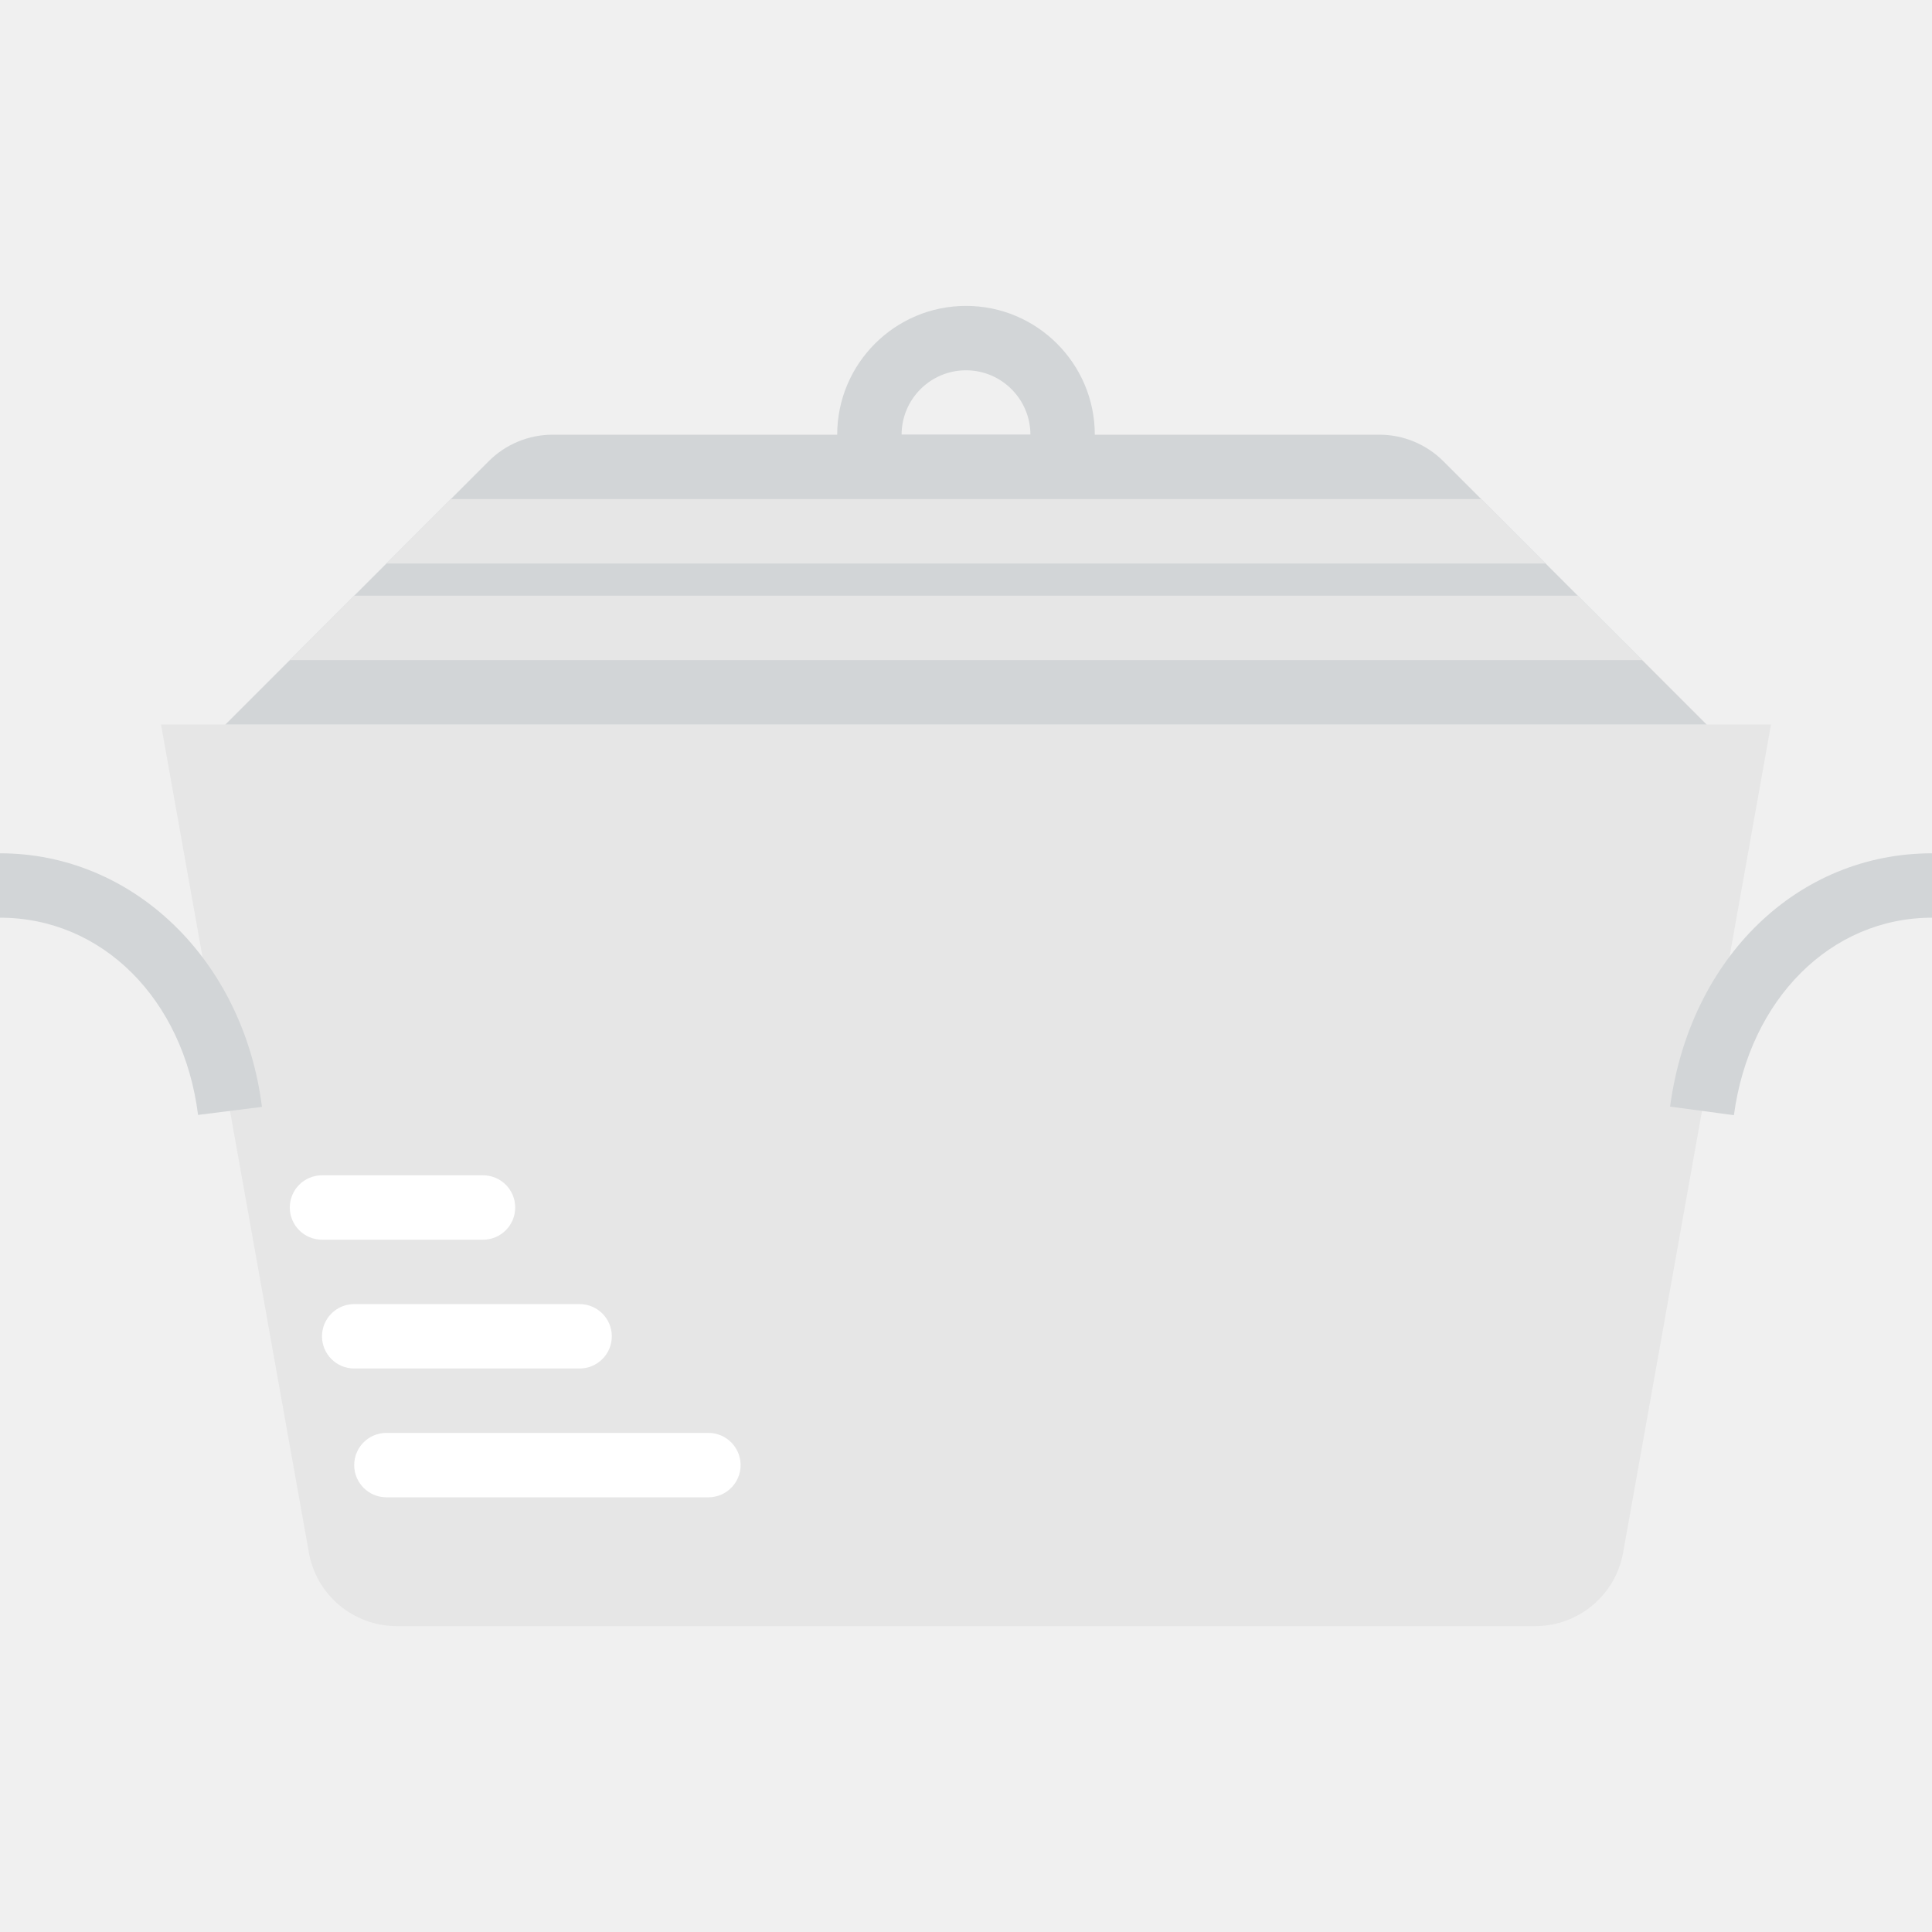
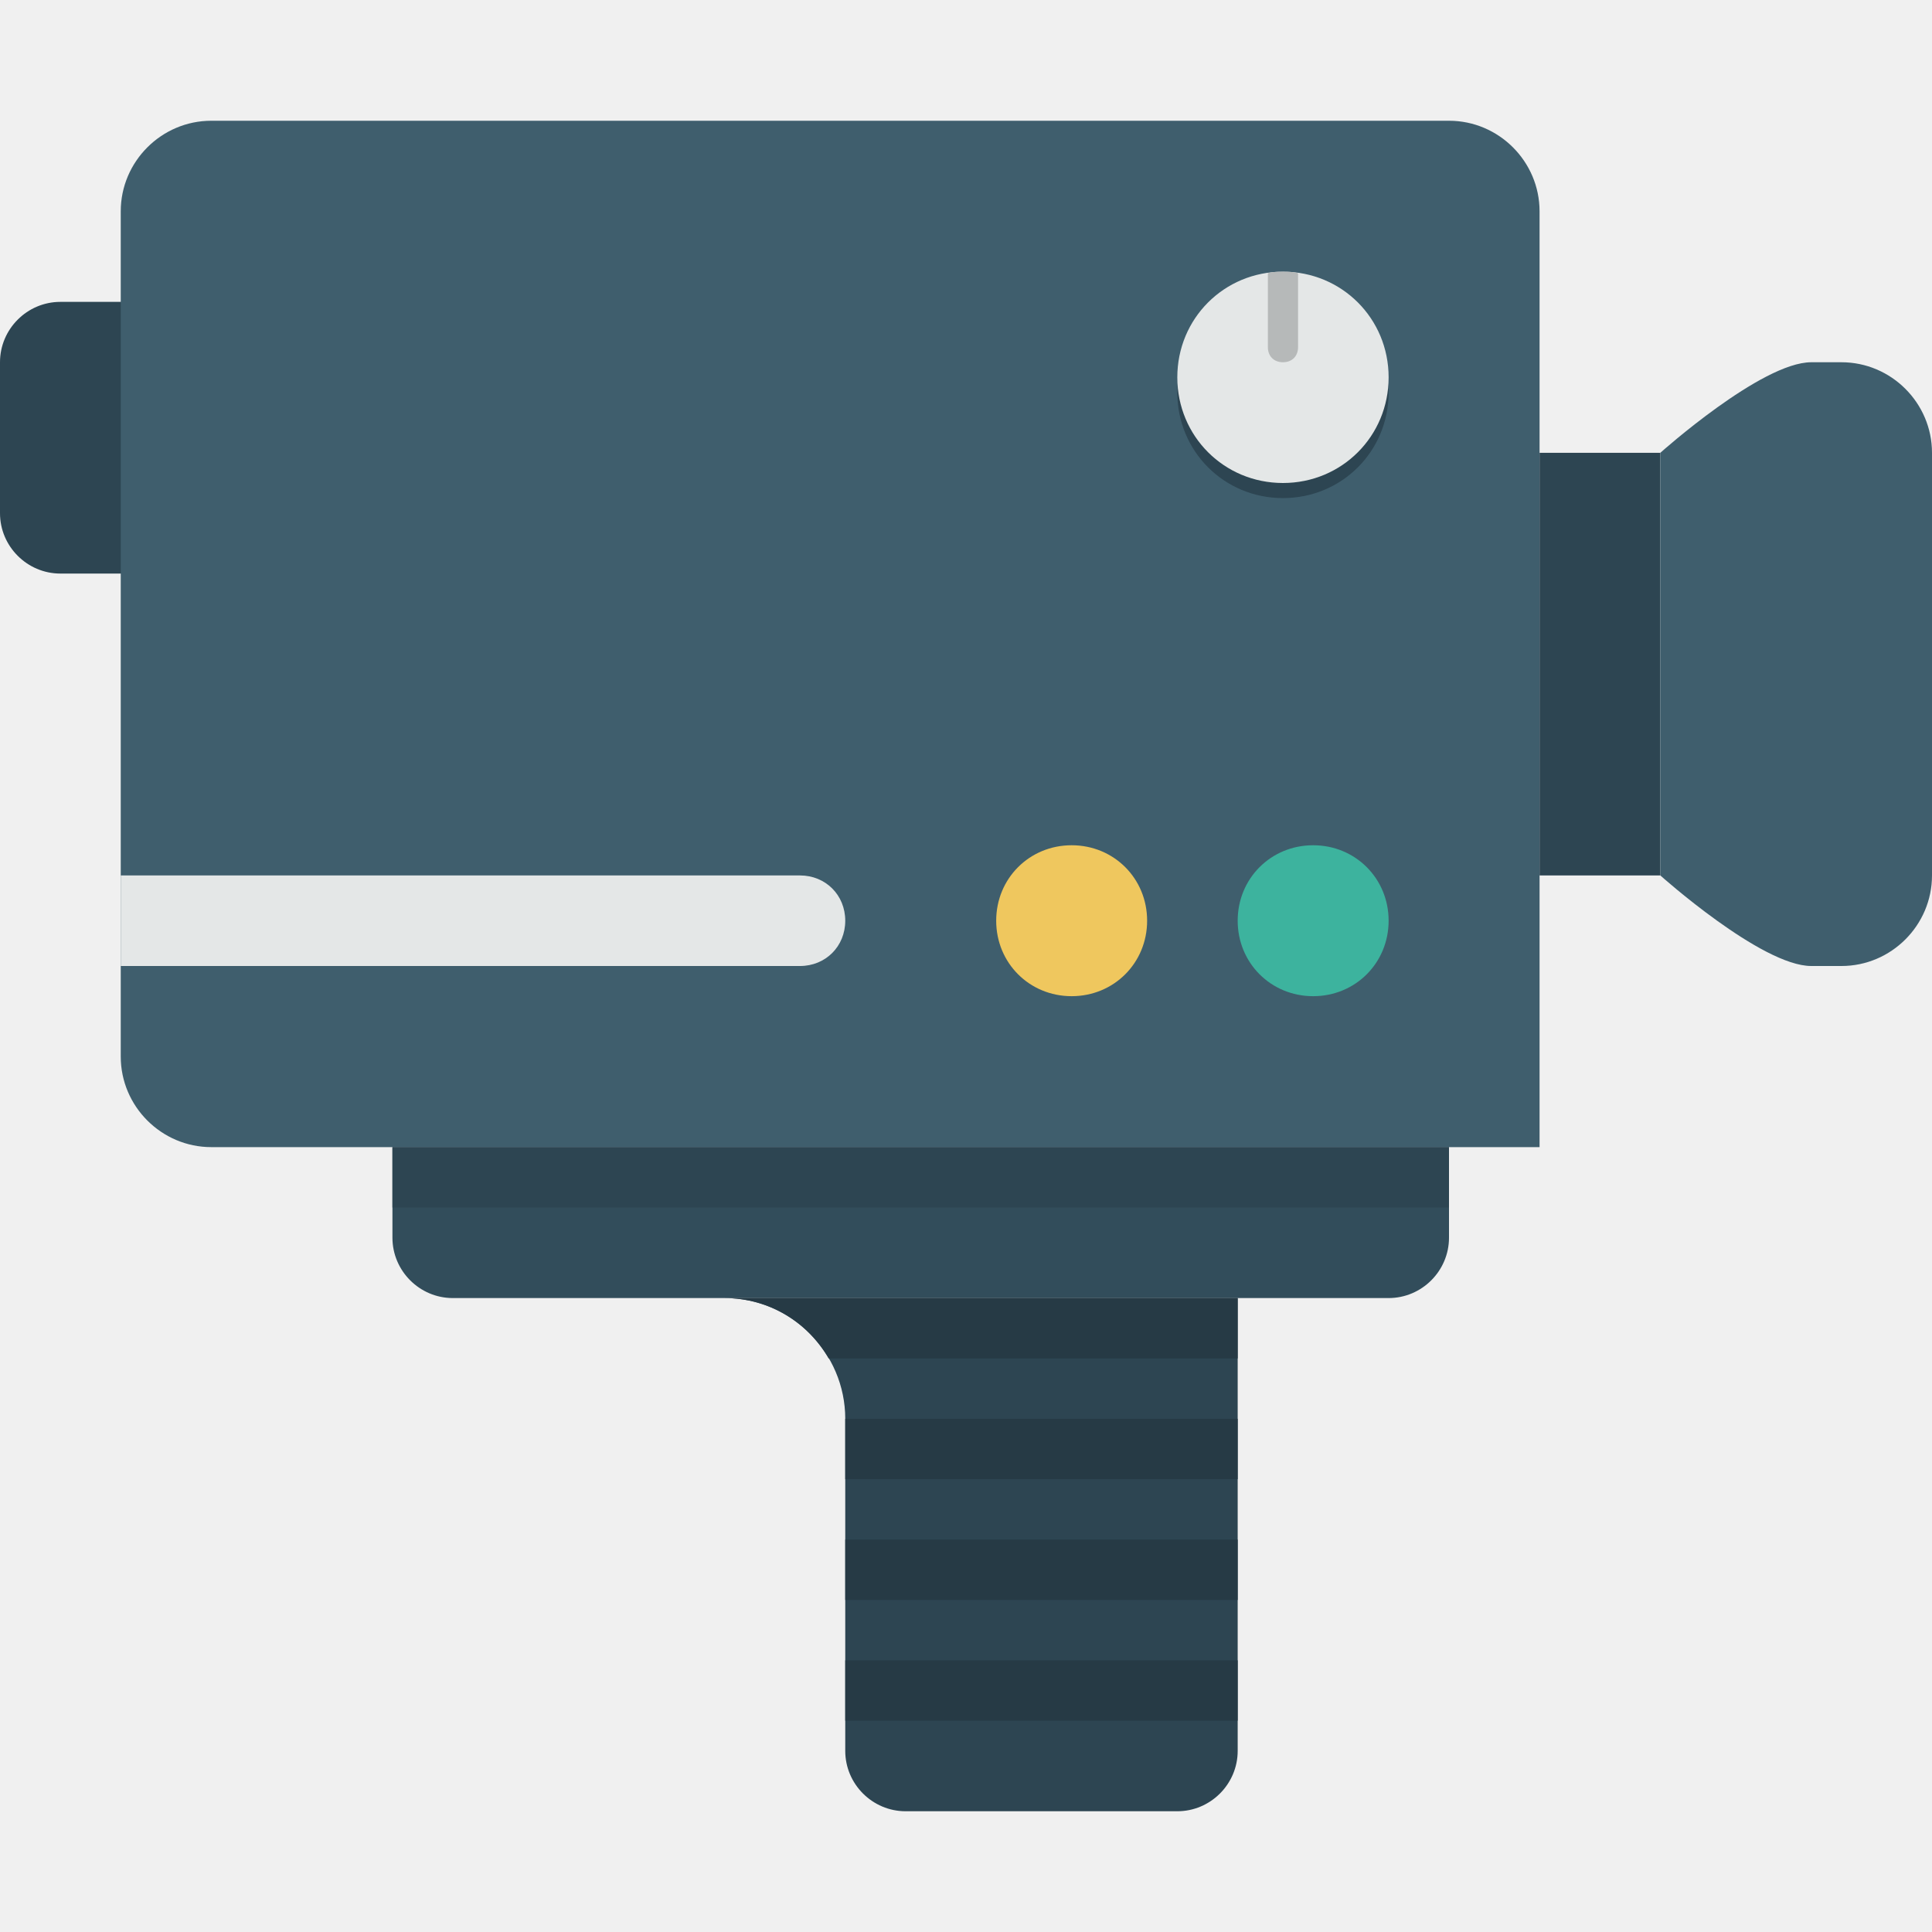
- <svg xmlns="http://www.w3.org/2000/svg" version="1.1" id="Capa_1" x="0px" y="0px" viewBox="0 0 60 60" style="enable-background:new 0 0 60 60;" xml:space="preserve">
-   <g>
-     <path style="fill:#E6E6E6;" d="M47.68,50.5H12.32c-1.342,0-2.492-0.962-2.728-2.284L5,22.5h50l-4.592,25.716   C50.172,49.538,49.022,50.5,47.68,50.5z" />
-     <path style="fill:#D2D5D7;" d="M53,22.5H7l8.178-8.178c0.526-0.526,1.24-0.822,1.985-0.822h25.675c0.744,0,1.458,0.296,1.985,0.822   L53,22.5z" />
-     <path style="fill:#D2D5D7;" d="M34,15.5h-8v-2c0-2.206,1.794-4,4-4s4,1.794,4,4V15.5z M28,13.5h4c0-1.103-0.897-2-2-2   S28,12.397,28,13.5z" />
-     <path style="fill:#D2D5D7;" d="M53.848,34.633l-1.982-0.266C52.488,29.735,55.833,26.5,60,26.5v2   C56.863,28.5,54.333,31.022,53.848,34.633z" />
-     <path style="fill:#D2D5D7;" d="M6.151,34.625C5.696,31.019,3.167,28.5,0,28.5v-2c4.138,0,7.56,3.312,8.135,7.875L6.151,34.625z" />
-     <path style="fill:#FFFFFF;" d="M22,46.5H12c-0.552,0-1-0.447-1-1s0.448-1,1-1h10c0.552,0,1,0.447,1,1S22.552,46.5,22,46.5z" />
-     <path style="fill:#FFFFFF;" d="M18,42.5h-7c-0.552,0-1-0.447-1-1s0.448-1,1-1h7c0.552,0,1,0.447,1,1S18.552,42.5,18,42.5z" />
-     <path style="fill:#FFFFFF;" d="M15,38.5h-5c-0.552,0-1-0.447-1-1s0.448-1,1-1h5c0.552,0,1,0.447,1,1S15.552,38.5,15,38.5z" />
-     <polygon style="fill:#E6E6E6;" points="12,17.5 48,17.5 46,15.5 14,15.5  " />
-     <polygon style="fill:#E6E6E6;" points="9,20.5 51,20.5 49,18.5 11,18.5  " />
-   </g>
+ <svg xmlns="http://www.w3.org/2000/svg" version="1.1" id="Layer_1" x="0px" y="0px" viewBox="0 0 504.123 504.123" style="enable-background:new 0 0 504.123 504.123;" xml:space="preserve">
+   <path style="fill:#2D4552;" d="M220.554,338.708v118.154c0,8.665,7.089,15.754,15.754,15.754H307.2  c8.665,0,15.754-7.089,15.754-15.754V338.708H220.554z M220.554,338.708h-31.508c17.329,0,31.508,14.178,31.508,31.508V338.708z" />
+   <path style="fill:#324D5B;" d="M378.092,299.323v23.631c0,8.665-7.089,15.754-15.754,15.754H118.154  c-8.665,0-15.754-7.089-15.754-15.754v-23.631H378.092z" />
+   <path style="fill:#2D4552;" d="M15.754,78.769h47.262c8.665,0,15.754,7.089,15.754,15.754v39.385  c0,8.665-7.089,15.754-15.754,15.754H15.754C7.089,149.662,0,142.572,0,133.908V94.523C0,85.858,7.089,78.769,15.754,78.769z" />
+   <path style="fill:#3F5E6D;" d="M55.138,31.508h322.954c12.997,0,23.631,10.634,23.631,23.631v244.185H55.138  c-12.997,0-23.631-10.634-23.631-23.631V55.138C31.508,42.142,42.142,31.508,55.138,31.508z" />
+   <path style="fill:#3DB39E;" d="M342.646,220.554c11.028,0,19.692,8.665,19.692,19.692s-8.665,19.692-19.692,19.692  s-19.692-8.665-19.692-19.692S331.618,220.554,342.646,220.554z" />
+   <path style="fill:#2D4552;" d="M334.769,74.831c15.36,0,27.569,12.209,27.569,27.569s-12.209,27.569-27.569,27.569  S307.2,117.76,307.2,102.4S319.409,74.831,334.769,74.831z" />
+   <path style="fill:#EFC75E;" d="M279.631,220.554c11.028,0,19.692,8.665,19.692,19.692s-8.665,19.692-19.692,19.692  s-19.692-8.665-19.692-19.692S268.603,220.554,279.631,220.554z" />
+   <path style="fill:#E4E7E7;" d="M334.769,70.892c15.36,0,27.569,12.209,27.569,27.569s-12.209,27.569-27.569,27.569  S307.2,113.822,307.2,98.462S319.409,70.892,334.769,70.892z" />
+   <path style="fill:#2D4552;" d="M401.723,118.154h31.508v110.277h-31.508V118.154z" />
+   <path style="fill:#3F5E6D;" d="M472.615,94.523h7.877c12.997,0,23.631,10.634,23.631,23.631v110.277  c0,12.997-10.634,23.631-23.631,23.631h-7.877c-12.997,0-39.385-23.631-39.385-23.631V118.154  C433.231,118.154,459.618,94.523,472.615,94.523z" />
+   <path style="fill:#B6B9B9;" d="M334.769,70.892c-1.182,0-2.757,0-3.938,0.394v19.298c0,2.363,1.575,3.938,3.938,3.938  s3.938-1.575,3.938-3.938V71.286C337.526,70.892,335.951,70.892,334.769,70.892z" />
+   <path style="fill:#263A45;" d="M220.554,401.723h102.4v15.754h-102.4L220.554,401.723L220.554,401.723z M220.554,433.23h102.4  v15.754h-102.4L220.554,433.23L220.554,433.23z M220.554,338.708h102.4v15.754h-102.4L220.554,338.708L220.554,338.708z   M216.222,354.462h4.332v-15.754h-31.508C200.862,338.708,210.708,345.009,216.222,354.462z M220.554,370.215h102.4v15.754h-102.4  L220.554,370.215L220.554,370.215z" />
+   <path style="fill:#2D4552;" d="M102.4,299.323h275.692v15.754H102.4V299.323z" />
+   <path style="fill:#E4E7E7;" d="M31.508,252.062h177.231c6.695,0,11.815-5.12,11.815-11.815s-5.12-11.815-11.815-11.815H31.508  V252.062z" />
  <g>
</g>
  <g>
</g>
  <g>
</g>
  <g>
</g>
  <g>
</g>
  <g>
</g>
  <g>
</g>
  <g>
</g>
  <g>
</g>
  <g>
</g>
  <g>
</g>
  <g>
</g>
  <g>
</g>
  <g>
</g>
  <g>
</g>
</svg>
